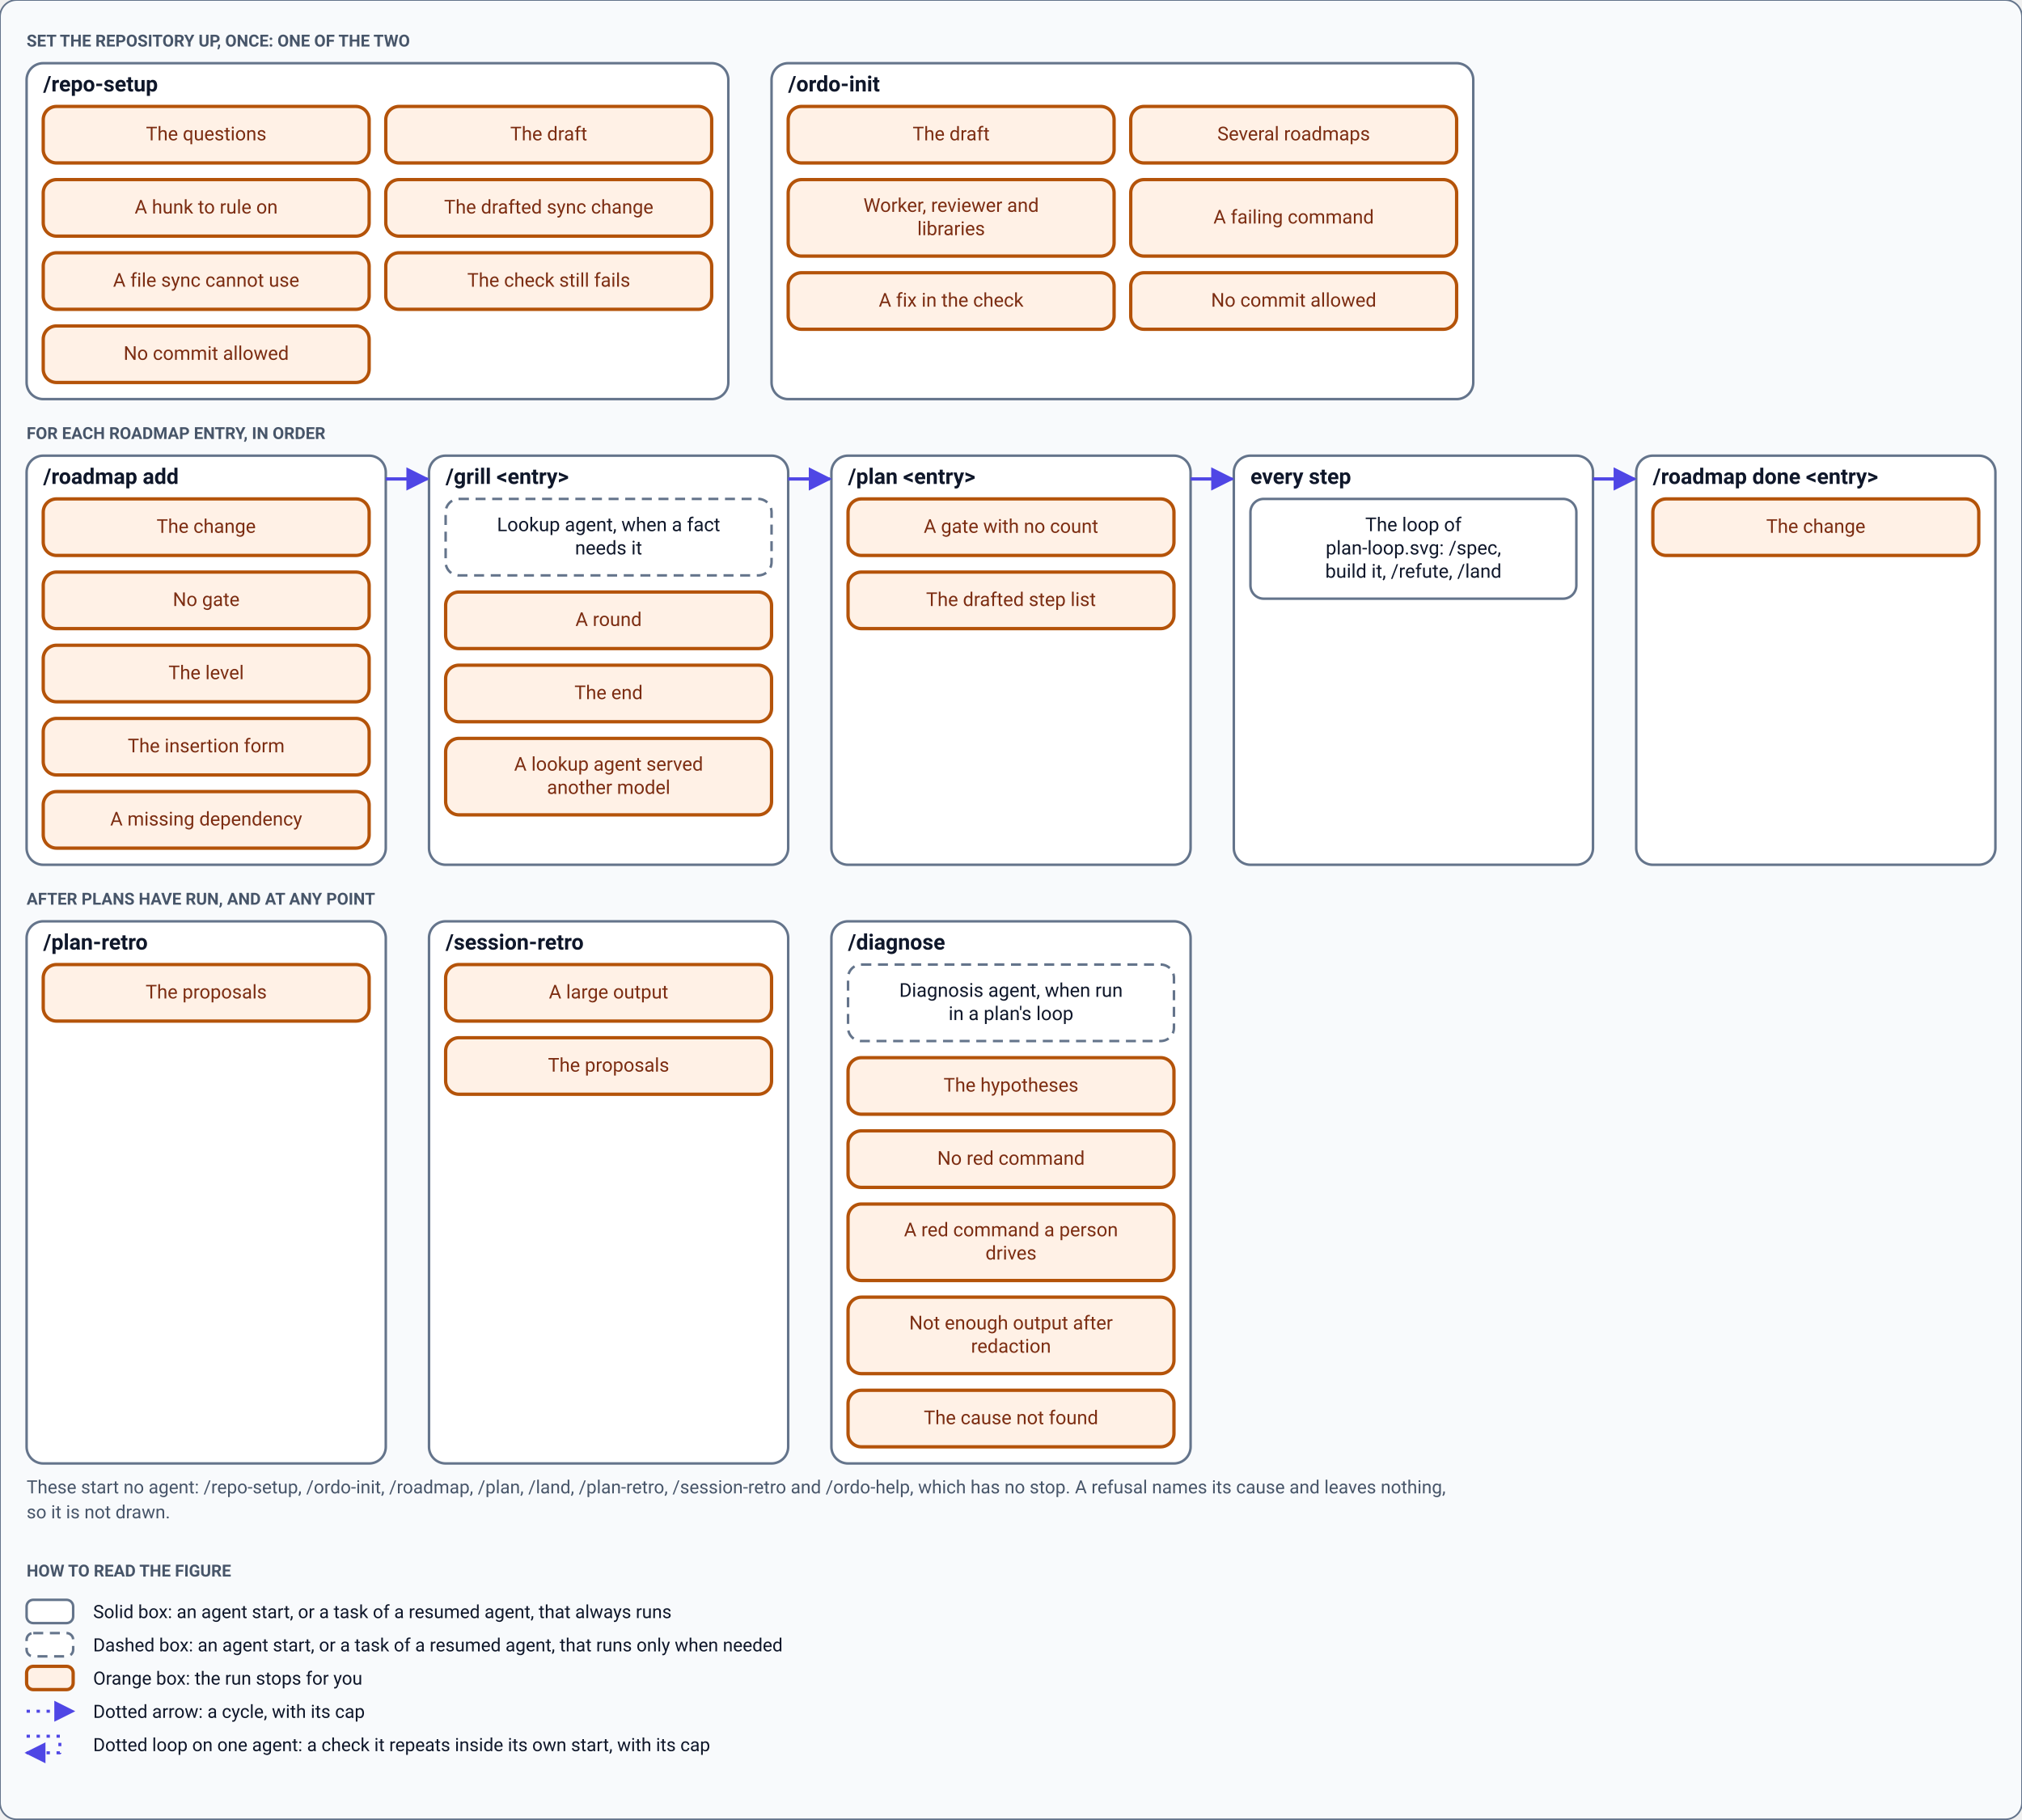
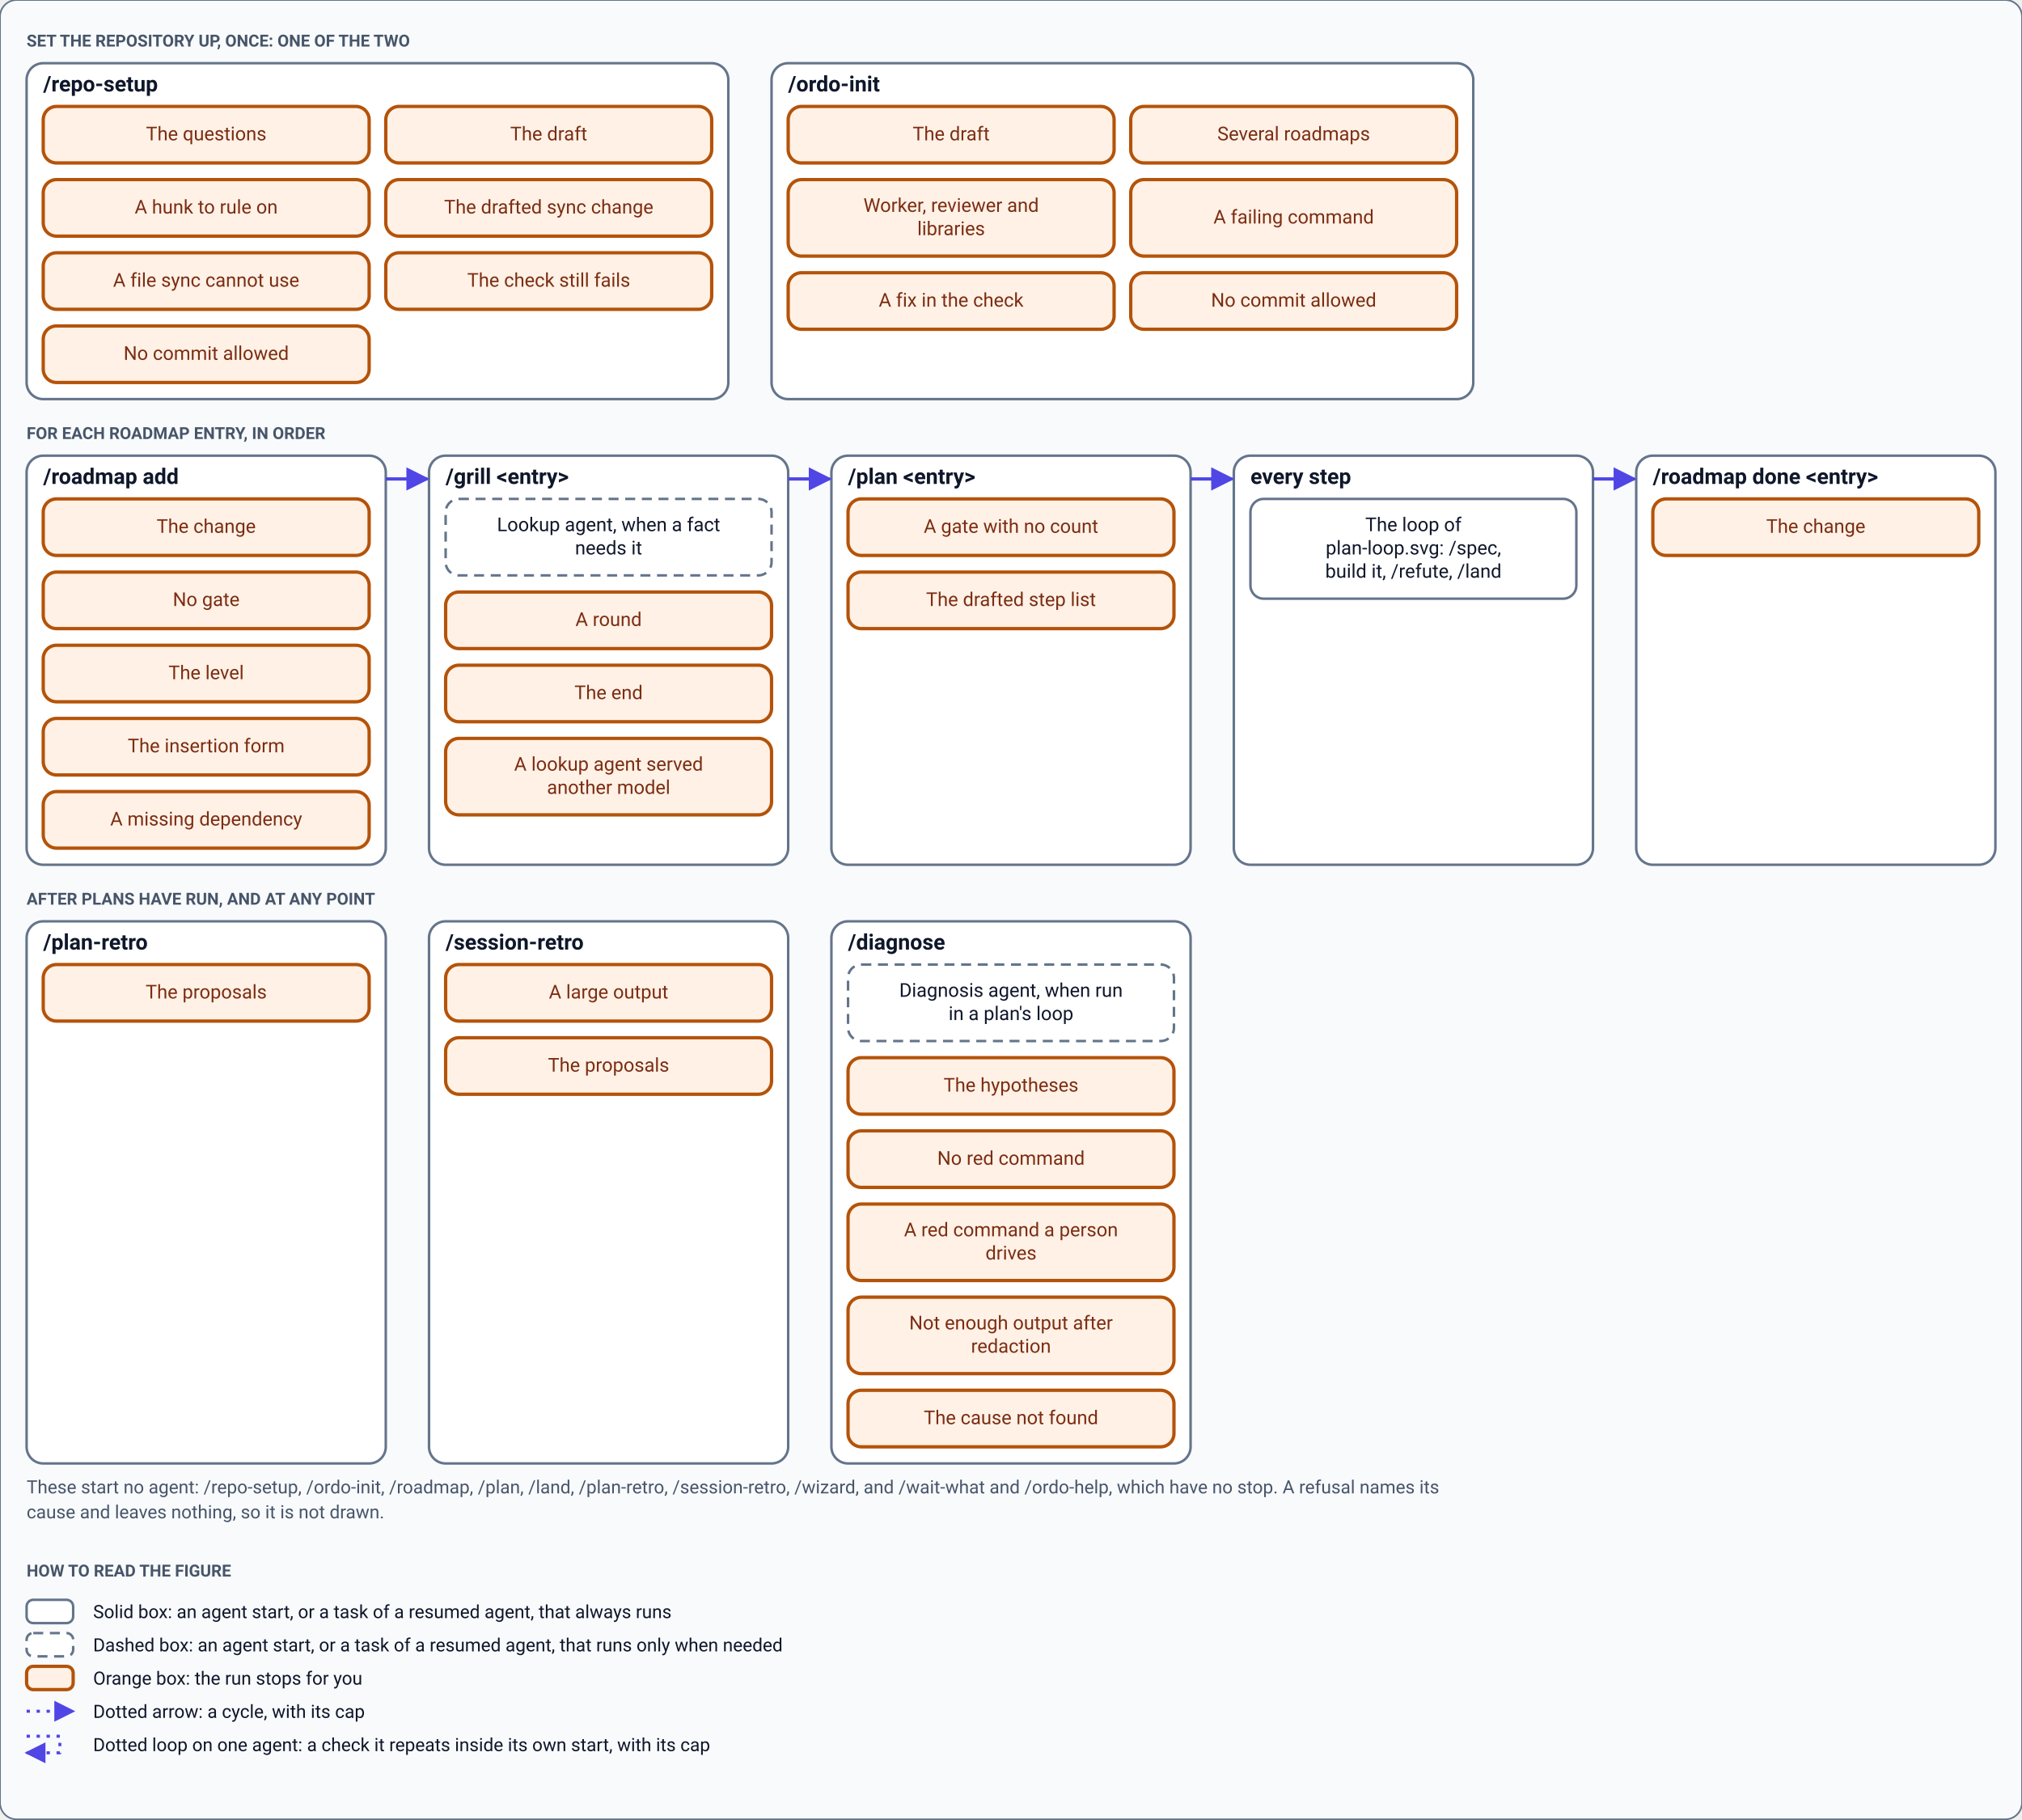
<svg xmlns="http://www.w3.org/2000/svg" viewBox="0 0 1216 1094" width="1216" height="1094" role="img" aria-label="The pipeline of one roadmap entry, lane by lane: /repo-setup; /ordo-init; /roadmap add; /grill &lt;entry&gt;; /plan &lt;entry&gt;; every step; /roadmap done &lt;entry&gt;; /plan-retro; /session-retro; /diagnose. Boxes: The questions; The draft; A hunk to rule on; The drafted sync change; A file sync cannot use; The check still fails; No commit allowed; The draft; Several roadmaps; Worker, reviewer and libraries; A failing command; A fix in the check; No commit allowed; The change; No gate; The level; The insertion form; A missing dependency; Lookup agent, when a fact needs it; A round; The end; A lookup agent served another model; A gate with no count; The drafted step list; The loop of plan-loop.svg: /spec, build it, /refute, /land; The change; The proposals; A large output; The proposals; Diagnosis agent, when run in a plan's loop; The hypotheses; No red command; A red command a person drives; Not enough output after redaction; The cause not found.">
  <defs>
    <marker id="arrow" viewBox="0 0 10 10" refX="9" refY="5" markerWidth="7" markerHeight="7" orient="auto">
      <path d="M0,0 L10,5 L0,10 z" fill="#4f46e5" />
    </marker>
  </defs>
  <rect x="0" y="0" width="1216" height="1094" rx="10" fill="#f8fafc" stroke="#64748b" />
  <text x="16" y="28" font-family="ui-sans-serif, -apple-system, 'Segoe UI', Roboto, Helvetica, Arial, sans-serif" font-size="10" fill="#475569" font-weight="700" text-anchor="start">SET THE REPOSITORY UP, ONCE: ONE OF THE TWO</text>
  <rect x="16" y="38" width="422" height="202" rx="10" fill="#ffffff" stroke="#64748b" stroke-width="1.5" />
  <text x="26" y="55" font-family="ui-sans-serif, -apple-system, 'Segoe UI', Roboto, Helvetica, Arial, sans-serif" font-size="13" fill="#0f172a" font-weight="700" text-anchor="start">/repo-setup</text>
  <rect x="26" y="64" width="196" height="34" rx="8" fill="#fff1e6" stroke="#b45309" stroke-width="2" />
  <text x="124" y="84.4" font-family="ui-sans-serif, -apple-system, 'Segoe UI', Roboto, Helvetica, Arial, sans-serif" font-size="11.5" fill="#7c2d12" font-weight="400" text-anchor="middle">The questions</text>
  <rect x="232" y="64" width="196" height="34" rx="8" fill="#fff1e6" stroke="#b45309" stroke-width="2" />
  <text x="330" y="84.4" font-family="ui-sans-serif, -apple-system, 'Segoe UI', Roboto, Helvetica, Arial, sans-serif" font-size="11.5" fill="#7c2d12" font-weight="400" text-anchor="middle">The draft</text>
  <rect x="26" y="108" width="196" height="34" rx="8" fill="#fff1e6" stroke="#b45309" stroke-width="2" />
  <text x="124" y="128.4" font-family="ui-sans-serif, -apple-system, 'Segoe UI', Roboto, Helvetica, Arial, sans-serif" font-size="11.5" fill="#7c2d12" font-weight="400" text-anchor="middle">A hunk to rule on</text>
  <rect x="232" y="108" width="196" height="34" rx="8" fill="#fff1e6" stroke="#b45309" stroke-width="2" />
  <text x="330" y="128.4" font-family="ui-sans-serif, -apple-system, 'Segoe UI', Roboto, Helvetica, Arial, sans-serif" font-size="11.5" fill="#7c2d12" font-weight="400" text-anchor="middle">The drafted sync change</text>
  <rect x="26" y="152" width="196" height="34" rx="8" fill="#fff1e6" stroke="#b45309" stroke-width="2" />
  <text x="124" y="172.4" font-family="ui-sans-serif, -apple-system, 'Segoe UI', Roboto, Helvetica, Arial, sans-serif" font-size="11.5" fill="#7c2d12" font-weight="400" text-anchor="middle">A file sync cannot use</text>
  <rect x="232" y="152" width="196" height="34" rx="8" fill="#fff1e6" stroke="#b45309" stroke-width="2" />
  <text x="330" y="172.4" font-family="ui-sans-serif, -apple-system, 'Segoe UI', Roboto, Helvetica, Arial, sans-serif" font-size="11.5" fill="#7c2d12" font-weight="400" text-anchor="middle">The check still fails</text>
  <rect x="26" y="196" width="196" height="34" rx="8" fill="#fff1e6" stroke="#b45309" stroke-width="2" />
  <text x="124" y="216.4" font-family="ui-sans-serif, -apple-system, 'Segoe UI', Roboto, Helvetica, Arial, sans-serif" font-size="11.5" fill="#7c2d12" font-weight="400" text-anchor="middle">No commit allowed</text>
  <rect x="464" y="38" width="422" height="202" rx="10" fill="#ffffff" stroke="#64748b" stroke-width="1.5" />
  <text x="474" y="55" font-family="ui-sans-serif, -apple-system, 'Segoe UI', Roboto, Helvetica, Arial, sans-serif" font-size="13" fill="#0f172a" font-weight="700" text-anchor="start">/ordo-init</text>
  <rect x="474" y="64" width="196" height="34" rx="8" fill="#fff1e6" stroke="#b45309" stroke-width="2" />
  <text x="572" y="84.4" font-family="ui-sans-serif, -apple-system, 'Segoe UI', Roboto, Helvetica, Arial, sans-serif" font-size="11.5" fill="#7c2d12" font-weight="400" text-anchor="middle">The draft</text>
  <rect x="680" y="64" width="196" height="34" rx="8" fill="#fff1e6" stroke="#b45309" stroke-width="2" />
  <text x="778" y="84.4" font-family="ui-sans-serif, -apple-system, 'Segoe UI', Roboto, Helvetica, Arial, sans-serif" font-size="11.5" fill="#7c2d12" font-weight="400" text-anchor="middle">Several roadmaps</text>
  <rect x="474" y="108" width="196" height="46" rx="8" fill="#fff1e6" stroke="#b45309" stroke-width="2" />
  <text x="572" y="127.4" font-family="ui-sans-serif, -apple-system, 'Segoe UI', Roboto, Helvetica, Arial, sans-serif" font-size="11.5" fill="#7c2d12" font-weight="400" text-anchor="middle">Worker, reviewer and</text>
  <text x="572" y="141.4" font-family="ui-sans-serif, -apple-system, 'Segoe UI', Roboto, Helvetica, Arial, sans-serif" font-size="11.5" fill="#7c2d12" font-weight="400" text-anchor="middle">libraries</text>
  <rect x="680" y="108" width="196" height="46" rx="8" fill="#fff1e6" stroke="#b45309" stroke-width="2" />
  <text x="778" y="134.4" font-family="ui-sans-serif, -apple-system, 'Segoe UI', Roboto, Helvetica, Arial, sans-serif" font-size="11.5" fill="#7c2d12" font-weight="400" text-anchor="middle">A failing command</text>
  <rect x="474" y="164" width="196" height="34" rx="8" fill="#fff1e6" stroke="#b45309" stroke-width="2" />
  <text x="572" y="184.4" font-family="ui-sans-serif, -apple-system, 'Segoe UI', Roboto, Helvetica, Arial, sans-serif" font-size="11.5" fill="#7c2d12" font-weight="400" text-anchor="middle">A fix in the check</text>
  <rect x="680" y="164" width="196" height="34" rx="8" fill="#fff1e6" stroke="#b45309" stroke-width="2" />
  <text x="778" y="184.4" font-family="ui-sans-serif, -apple-system, 'Segoe UI', Roboto, Helvetica, Arial, sans-serif" font-size="11.5" fill="#7c2d12" font-weight="400" text-anchor="middle">No commit allowed</text>
  <text x="16" y="264" font-family="ui-sans-serif, -apple-system, 'Segoe UI', Roboto, Helvetica, Arial, sans-serif" font-size="10" fill="#475569" font-weight="700" text-anchor="start">FOR EACH ROADMAP ENTRY, IN ORDER</text>
  <rect x="16" y="274" width="216" height="246" rx="10" fill="#ffffff" stroke="#64748b" stroke-width="1.5" />
  <text x="26" y="291" font-family="ui-sans-serif, -apple-system, 'Segoe UI', Roboto, Helvetica, Arial, sans-serif" font-size="13" fill="#0f172a" font-weight="700" text-anchor="start">/roadmap add</text>
  <rect x="26" y="300" width="196" height="34" rx="8" fill="#fff1e6" stroke="#b45309" stroke-width="2" />
  <text x="124" y="320.4" font-family="ui-sans-serif, -apple-system, 'Segoe UI', Roboto, Helvetica, Arial, sans-serif" font-size="11.5" fill="#7c2d12" font-weight="400" text-anchor="middle">The change</text>
  <rect x="26" y="344" width="196" height="34" rx="8" fill="#fff1e6" stroke="#b45309" stroke-width="2" />
  <text x="124" y="364.4" font-family="ui-sans-serif, -apple-system, 'Segoe UI', Roboto, Helvetica, Arial, sans-serif" font-size="11.5" fill="#7c2d12" font-weight="400" text-anchor="middle">No gate</text>
  <rect x="26" y="388" width="196" height="34" rx="8" fill="#fff1e6" stroke="#b45309" stroke-width="2" />
  <text x="124" y="408.4" font-family="ui-sans-serif, -apple-system, 'Segoe UI', Roboto, Helvetica, Arial, sans-serif" font-size="11.5" fill="#7c2d12" font-weight="400" text-anchor="middle">The level</text>
  <rect x="26" y="432" width="196" height="34" rx="8" fill="#fff1e6" stroke="#b45309" stroke-width="2" />
  <text x="124" y="452.4" font-family="ui-sans-serif, -apple-system, 'Segoe UI', Roboto, Helvetica, Arial, sans-serif" font-size="11.5" fill="#7c2d12" font-weight="400" text-anchor="middle">The insertion form</text>
  <rect x="26" y="476" width="196" height="34" rx="8" fill="#fff1e6" stroke="#b45309" stroke-width="2" />
  <text x="124" y="496.4" font-family="ui-sans-serif, -apple-system, 'Segoe UI', Roboto, Helvetica, Arial, sans-serif" font-size="11.5" fill="#7c2d12" font-weight="400" text-anchor="middle">A missing dependency</text>
  <rect x="258" y="274" width="216" height="246" rx="10" fill="#ffffff" stroke="#64748b" stroke-width="1.5" />
  <text x="268" y="291" font-family="ui-sans-serif, -apple-system, 'Segoe UI', Roboto, Helvetica, Arial, sans-serif" font-size="13" fill="#0f172a" font-weight="700" text-anchor="start">/grill &lt;entry&gt;</text>
  <rect x="268" y="300" width="196" height="46" rx="8" fill="#ffffff" stroke="#64748b" stroke-width="1.5" stroke-dasharray="6 4" />
  <text x="366" y="319.4" font-family="ui-sans-serif, -apple-system, 'Segoe UI', Roboto, Helvetica, Arial, sans-serif" font-size="11.5" fill="#0f172a" font-weight="400" text-anchor="middle">Lookup agent, when a fact</text>
  <text x="366" y="333.4" font-family="ui-sans-serif, -apple-system, 'Segoe UI', Roboto, Helvetica, Arial, sans-serif" font-size="11.5" fill="#0f172a" font-weight="400" text-anchor="middle">needs it</text>
  <rect x="268" y="356" width="196" height="34" rx="8" fill="#fff1e6" stroke="#b45309" stroke-width="2" />
  <text x="366" y="376.4" font-family="ui-sans-serif, -apple-system, 'Segoe UI', Roboto, Helvetica, Arial, sans-serif" font-size="11.5" fill="#7c2d12" font-weight="400" text-anchor="middle">A round</text>
  <rect x="268" y="400" width="196" height="34" rx="8" fill="#fff1e6" stroke="#b45309" stroke-width="2" />
  <text x="366" y="420.4" font-family="ui-sans-serif, -apple-system, 'Segoe UI', Roboto, Helvetica, Arial, sans-serif" font-size="11.5" fill="#7c2d12" font-weight="400" text-anchor="middle">The end</text>
  <rect x="268" y="444" width="196" height="46" rx="8" fill="#fff1e6" stroke="#b45309" stroke-width="2" />
  <text x="366" y="463.4" font-family="ui-sans-serif, -apple-system, 'Segoe UI', Roboto, Helvetica, Arial, sans-serif" font-size="11.5" fill="#7c2d12" font-weight="400" text-anchor="middle">A lookup agent served</text>
  <text x="366" y="477.4" font-family="ui-sans-serif, -apple-system, 'Segoe UI', Roboto, Helvetica, Arial, sans-serif" font-size="11.5" fill="#7c2d12" font-weight="400" text-anchor="middle">another model</text>
  <rect x="500" y="274" width="216" height="246" rx="10" fill="#ffffff" stroke="#64748b" stroke-width="1.5" />
  <text x="510" y="291" font-family="ui-sans-serif, -apple-system, 'Segoe UI', Roboto, Helvetica, Arial, sans-serif" font-size="13" fill="#0f172a" font-weight="700" text-anchor="start">/plan &lt;entry&gt;</text>
  <rect x="510" y="300" width="196" height="34" rx="8" fill="#fff1e6" stroke="#b45309" stroke-width="2" />
  <text x="608" y="320.4" font-family="ui-sans-serif, -apple-system, 'Segoe UI', Roboto, Helvetica, Arial, sans-serif" font-size="11.5" fill="#7c2d12" font-weight="400" text-anchor="middle">A gate with no count</text>
  <rect x="510" y="344" width="196" height="34" rx="8" fill="#fff1e6" stroke="#b45309" stroke-width="2" />
  <text x="608" y="364.4" font-family="ui-sans-serif, -apple-system, 'Segoe UI', Roboto, Helvetica, Arial, sans-serif" font-size="11.5" fill="#7c2d12" font-weight="400" text-anchor="middle">The drafted step list</text>
  <rect x="742" y="274" width="216" height="246" rx="10" fill="#ffffff" stroke="#64748b" stroke-width="1.5" />
  <text x="752" y="291" font-family="ui-sans-serif, -apple-system, 'Segoe UI', Roboto, Helvetica, Arial, sans-serif" font-size="13" fill="#0f172a" font-weight="700" text-anchor="start">every step</text>
  <rect x="752" y="300" width="196" height="60" rx="8" fill="#ffffff" stroke="#64748b" stroke-width="1.5" />
  <text x="850" y="319.4" font-family="ui-sans-serif, -apple-system, 'Segoe UI', Roboto, Helvetica, Arial, sans-serif" font-size="11.5" fill="#0f172a" font-weight="400" text-anchor="middle">The loop of</text>
  <text x="850" y="333.4" font-family="ui-sans-serif, -apple-system, 'Segoe UI', Roboto, Helvetica, Arial, sans-serif" font-size="11.5" fill="#0f172a" font-weight="400" text-anchor="middle">plan-loop.svg: /spec,</text>
  <text x="850" y="347.4" font-family="ui-sans-serif, -apple-system, 'Segoe UI', Roboto, Helvetica, Arial, sans-serif" font-size="11.5" fill="#0f172a" font-weight="400" text-anchor="middle">build it, /refute, /land</text>
  <rect x="984" y="274" width="216" height="246" rx="10" fill="#ffffff" stroke="#64748b" stroke-width="1.5" />
  <text x="994" y="291" font-family="ui-sans-serif, -apple-system, 'Segoe UI', Roboto, Helvetica, Arial, sans-serif" font-size="13" fill="#0f172a" font-weight="700" text-anchor="start">/roadmap done &lt;entry&gt;</text>
  <rect x="994" y="300" width="196" height="34" rx="8" fill="#fff1e6" stroke="#b45309" stroke-width="2" />
  <text x="1092" y="320.4" font-family="ui-sans-serif, -apple-system, 'Segoe UI', Roboto, Helvetica, Arial, sans-serif" font-size="11.5" fill="#7c2d12" font-weight="400" text-anchor="middle">The change</text>
  <path d="M232,288 L257,288" fill="none" stroke="#4f46e5" stroke-width="2" marker-end="url(#arrow)" stroke-linejoin="round" />
  <path d="M474,288 L499,288" fill="none" stroke="#4f46e5" stroke-width="2" marker-end="url(#arrow)" stroke-linejoin="round" />
  <path d="M716,288 L741,288" fill="none" stroke="#4f46e5" stroke-width="2" marker-end="url(#arrow)" stroke-linejoin="round" />
  <path d="M958,288 L983,288" fill="none" stroke="#4f46e5" stroke-width="2" marker-end="url(#arrow)" stroke-linejoin="round" />
  <text x="16" y="544" font-family="ui-sans-serif, -apple-system, 'Segoe UI', Roboto, Helvetica, Arial, sans-serif" font-size="10" fill="#475569" font-weight="700" text-anchor="start">AFTER PLANS HAVE RUN, AND AT ANY POINT</text>
  <rect x="16" y="554" width="216" height="326" rx="10" fill="#ffffff" stroke="#64748b" stroke-width="1.5" />
  <text x="26" y="571" font-family="ui-sans-serif, -apple-system, 'Segoe UI', Roboto, Helvetica, Arial, sans-serif" font-size="13" fill="#0f172a" font-weight="700" text-anchor="start">/plan-retro</text>
  <rect x="26" y="580" width="196" height="34" rx="8" fill="#fff1e6" stroke="#b45309" stroke-width="2" />
  <text x="124" y="600.4" font-family="ui-sans-serif, -apple-system, 'Segoe UI', Roboto, Helvetica, Arial, sans-serif" font-size="11.5" fill="#7c2d12" font-weight="400" text-anchor="middle">The proposals</text>
  <rect x="258" y="554" width="216" height="326" rx="10" fill="#ffffff" stroke="#64748b" stroke-width="1.5" />
  <text x="268" y="571" font-family="ui-sans-serif, -apple-system, 'Segoe UI', Roboto, Helvetica, Arial, sans-serif" font-size="13" fill="#0f172a" font-weight="700" text-anchor="start">/session-retro</text>
  <rect x="268" y="580" width="196" height="34" rx="8" fill="#fff1e6" stroke="#b45309" stroke-width="2" />
  <text x="366" y="600.4" font-family="ui-sans-serif, -apple-system, 'Segoe UI', Roboto, Helvetica, Arial, sans-serif" font-size="11.5" fill="#7c2d12" font-weight="400" text-anchor="middle">A large output</text>
  <rect x="268" y="624" width="196" height="34" rx="8" fill="#fff1e6" stroke="#b45309" stroke-width="2" />
  <text x="366" y="644.4" font-family="ui-sans-serif, -apple-system, 'Segoe UI', Roboto, Helvetica, Arial, sans-serif" font-size="11.5" fill="#7c2d12" font-weight="400" text-anchor="middle">The proposals</text>
  <rect x="500" y="554" width="216" height="326" rx="10" fill="#ffffff" stroke="#64748b" stroke-width="1.5" />
  <text x="510" y="571" font-family="ui-sans-serif, -apple-system, 'Segoe UI', Roboto, Helvetica, Arial, sans-serif" font-size="13" fill="#0f172a" font-weight="700" text-anchor="start">/diagnose</text>
  <rect x="510" y="580" width="196" height="46" rx="8" fill="#ffffff" stroke="#64748b" stroke-width="1.5" stroke-dasharray="6 4" />
  <text x="608" y="599.4" font-family="ui-sans-serif, -apple-system, 'Segoe UI', Roboto, Helvetica, Arial, sans-serif" font-size="11.5" fill="#0f172a" font-weight="400" text-anchor="middle">Diagnosis agent, when run</text>
  <text x="608" y="613.4" font-family="ui-sans-serif, -apple-system, 'Segoe UI', Roboto, Helvetica, Arial, sans-serif" font-size="11.5" fill="#0f172a" font-weight="400" text-anchor="middle">in a plan's loop</text>
  <rect x="510" y="636" width="196" height="34" rx="8" fill="#fff1e6" stroke="#b45309" stroke-width="2" />
  <text x="608" y="656.4" font-family="ui-sans-serif, -apple-system, 'Segoe UI', Roboto, Helvetica, Arial, sans-serif" font-size="11.5" fill="#7c2d12" font-weight="400" text-anchor="middle">The hypotheses</text>
  <rect x="510" y="680" width="196" height="34" rx="8" fill="#fff1e6" stroke="#b45309" stroke-width="2" />
  <text x="608" y="700.4" font-family="ui-sans-serif, -apple-system, 'Segoe UI', Roboto, Helvetica, Arial, sans-serif" font-size="11.5" fill="#7c2d12" font-weight="400" text-anchor="middle">No red command</text>
  <rect x="510" y="724" width="196" height="46" rx="8" fill="#fff1e6" stroke="#b45309" stroke-width="2" />
  <text x="608" y="743.4" font-family="ui-sans-serif, -apple-system, 'Segoe UI', Roboto, Helvetica, Arial, sans-serif" font-size="11.5" fill="#7c2d12" font-weight="400" text-anchor="middle">A red command a person</text>
  <text x="608" y="757.4" font-family="ui-sans-serif, -apple-system, 'Segoe UI', Roboto, Helvetica, Arial, sans-serif" font-size="11.5" fill="#7c2d12" font-weight="400" text-anchor="middle">drives</text>
  <rect x="510" y="780" width="196" height="46" rx="8" fill="#fff1e6" stroke="#b45309" stroke-width="2" />
  <text x="608" y="799.4" font-family="ui-sans-serif, -apple-system, 'Segoe UI', Roboto, Helvetica, Arial, sans-serif" font-size="11.5" fill="#7c2d12" font-weight="400" text-anchor="middle">Not enough output after</text>
  <text x="608" y="813.4" font-family="ui-sans-serif, -apple-system, 'Segoe UI', Roboto, Helvetica, Arial, sans-serif" font-size="11.5" fill="#7c2d12" font-weight="400" text-anchor="middle">redaction</text>
  <rect x="510" y="836" width="196" height="34" rx="8" fill="#fff1e6" stroke="#b45309" stroke-width="2" />
  <text x="608" y="856.4" font-family="ui-sans-serif, -apple-system, 'Segoe UI', Roboto, Helvetica, Arial, sans-serif" font-size="11.5" fill="#7c2d12" font-weight="400" text-anchor="middle">The cause not found</text>
-   <text x="16" y="898" font-family="ui-sans-serif, -apple-system, 'Segoe UI', Roboto, Helvetica, Arial, sans-serif" font-size="11" fill="#475569" font-weight="400" text-anchor="start">These start no agent: /repo-setup, /ordo-init, /roadmap, /plan, /land, /plan-retro, /session-retro and /ordo-help, which has no stop. A refusal names its cause and leaves nothing,</text>
-   <text x="16" y="913" font-family="ui-sans-serif, -apple-system, 'Segoe UI', Roboto, Helvetica, Arial, sans-serif" font-size="11" fill="#475569" font-weight="400" text-anchor="start">so it is not drawn.</text>
+   <text x="16" y="898" font-family="ui-sans-serif, -apple-system, 'Segoe UI', Roboto, Helvetica, Arial, sans-serif" font-size="11" fill="#475569" font-weight="400" text-anchor="start">These start no agent: /repo-setup, /ordo-init, /roadmap, /plan, /land, /plan-retro, /session-retro, /wizard, and /wait-what and /ordo-help, which have no stop. A refusal names its</text>
+   <text x="16" y="913" font-family="ui-sans-serif, -apple-system, 'Segoe UI', Roboto, Helvetica, Arial, sans-serif" font-size="11" fill="#475569" font-weight="400" text-anchor="start">cause and leaves nothing, so it is not drawn.</text>
  <text x="16" y="948" font-family="ui-sans-serif, -apple-system, 'Segoe UI', Roboto, Helvetica, Arial, sans-serif" font-size="10" fill="#475569" font-weight="700" text-anchor="start">HOW TO READ THE FIGURE</text>
  <rect x="16" y="962" width="28" height="14" rx="4" fill="#ffffff" stroke="#64748b" stroke-width="1.5" />
  <text x="56" y="973" font-family="ui-sans-serif, -apple-system, 'Segoe UI', Roboto, Helvetica, Arial, sans-serif" font-size="11" fill="#0f172a" font-weight="400" text-anchor="start">Solid box: an agent start, or a task of a resumed agent, that always runs</text>
  <rect x="16" y="982" width="28" height="14" rx="4" fill="#ffffff" stroke="#64748b" stroke-width="1.5" stroke-dasharray="6 4" />
  <text x="56" y="993" font-family="ui-sans-serif, -apple-system, 'Segoe UI', Roboto, Helvetica, Arial, sans-serif" font-size="11" fill="#0f172a" font-weight="400" text-anchor="start">Dashed box: an agent start, or a task of a resumed agent, that runs only when needed</text>
  <rect x="16" y="1002" width="28" height="14" rx="4" fill="#fff1e6" stroke="#b45309" stroke-width="2" />
  <text x="56" y="1013" font-family="ui-sans-serif, -apple-system, 'Segoe UI', Roboto, Helvetica, Arial, sans-serif" font-size="11" fill="#0f172a" font-weight="400" text-anchor="start">Orange box: the run stops for you</text>
  <path d="M16,1029 L44,1029" fill="none" stroke="#4f46e5" stroke-width="1.8" stroke-dasharray="2 4" marker-end="url(#arrow)" stroke-linejoin="round" />
  <text x="56" y="1033" font-family="ui-sans-serif, -apple-system, 'Segoe UI', Roboto, Helvetica, Arial, sans-serif" font-size="11" fill="#0f172a" font-weight="400" text-anchor="start">Dotted arrow: a cycle, with its cap</text>
  <path d="M16,1044 L36,1044 L36,1054 L16,1054" fill="none" stroke="#4f46e5" stroke-width="1.8" stroke-dasharray="2 4" marker-end="url(#arrow)" stroke-linejoin="round" />
  <text x="56" y="1053" font-family="ui-sans-serif, -apple-system, 'Segoe UI', Roboto, Helvetica, Arial, sans-serif" font-size="11" fill="#0f172a" font-weight="400" text-anchor="start">Dotted loop on one agent: a check it repeats inside its own start, with its cap</text>
</svg>
